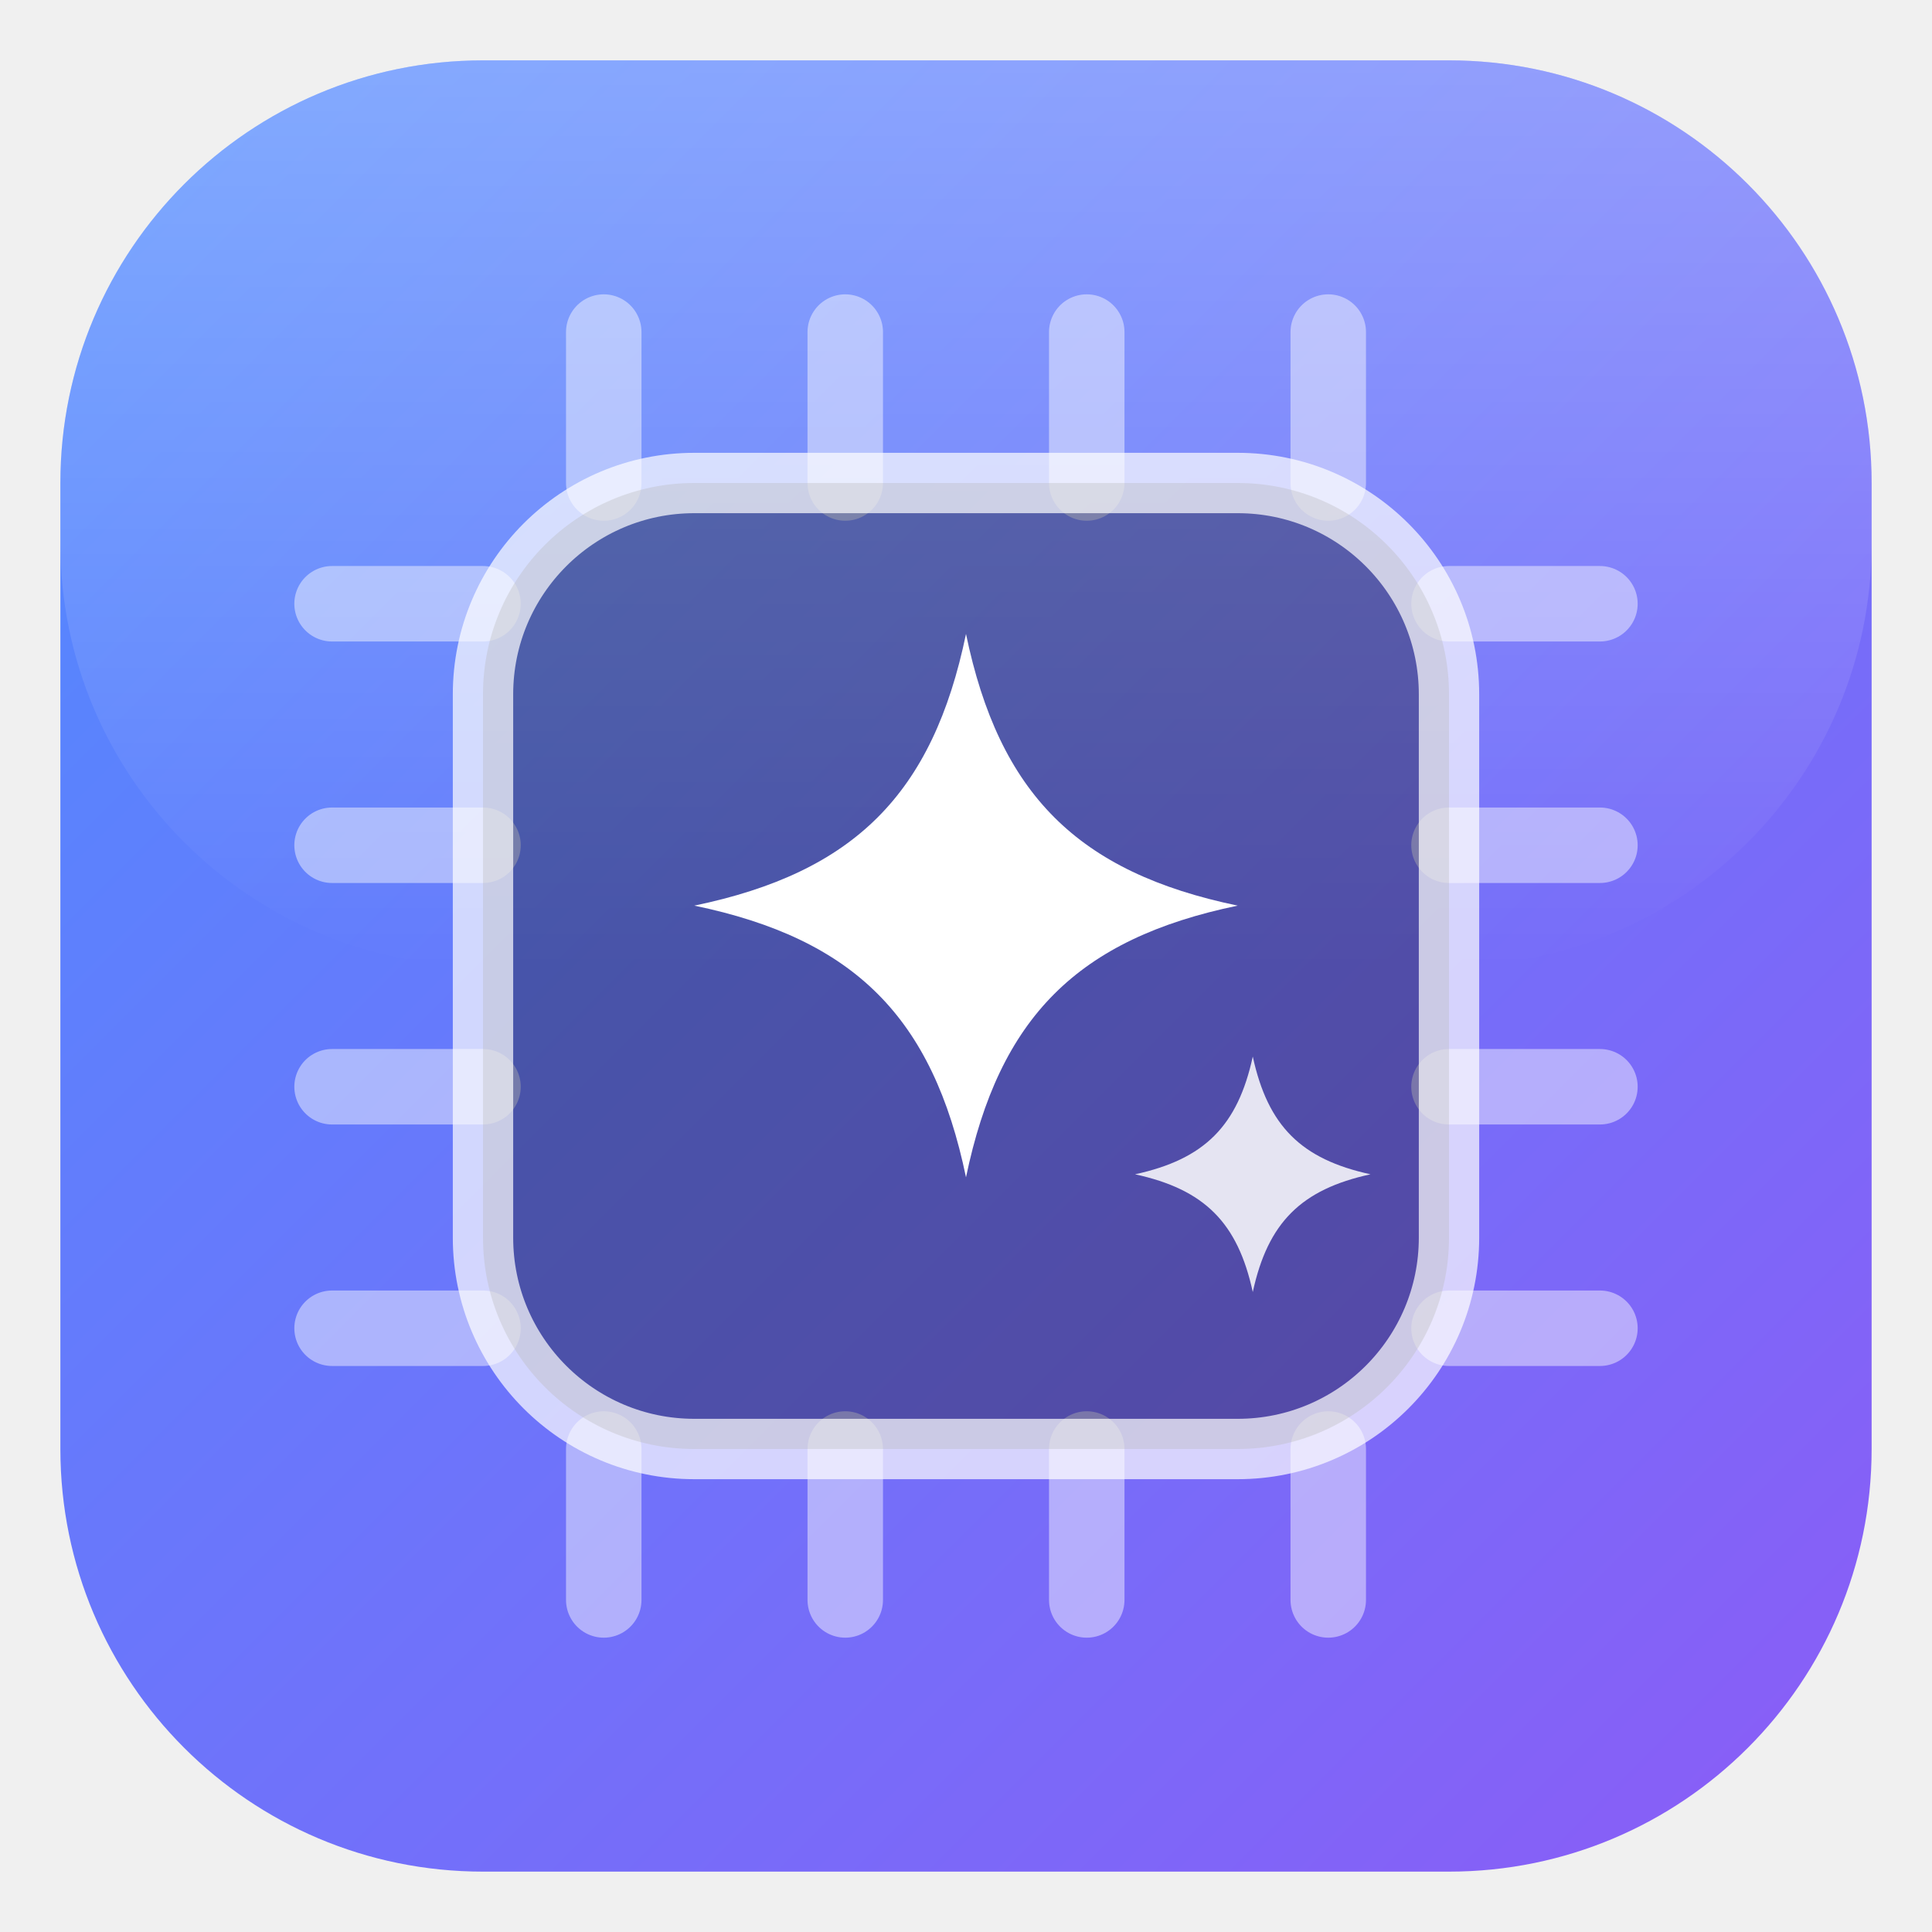
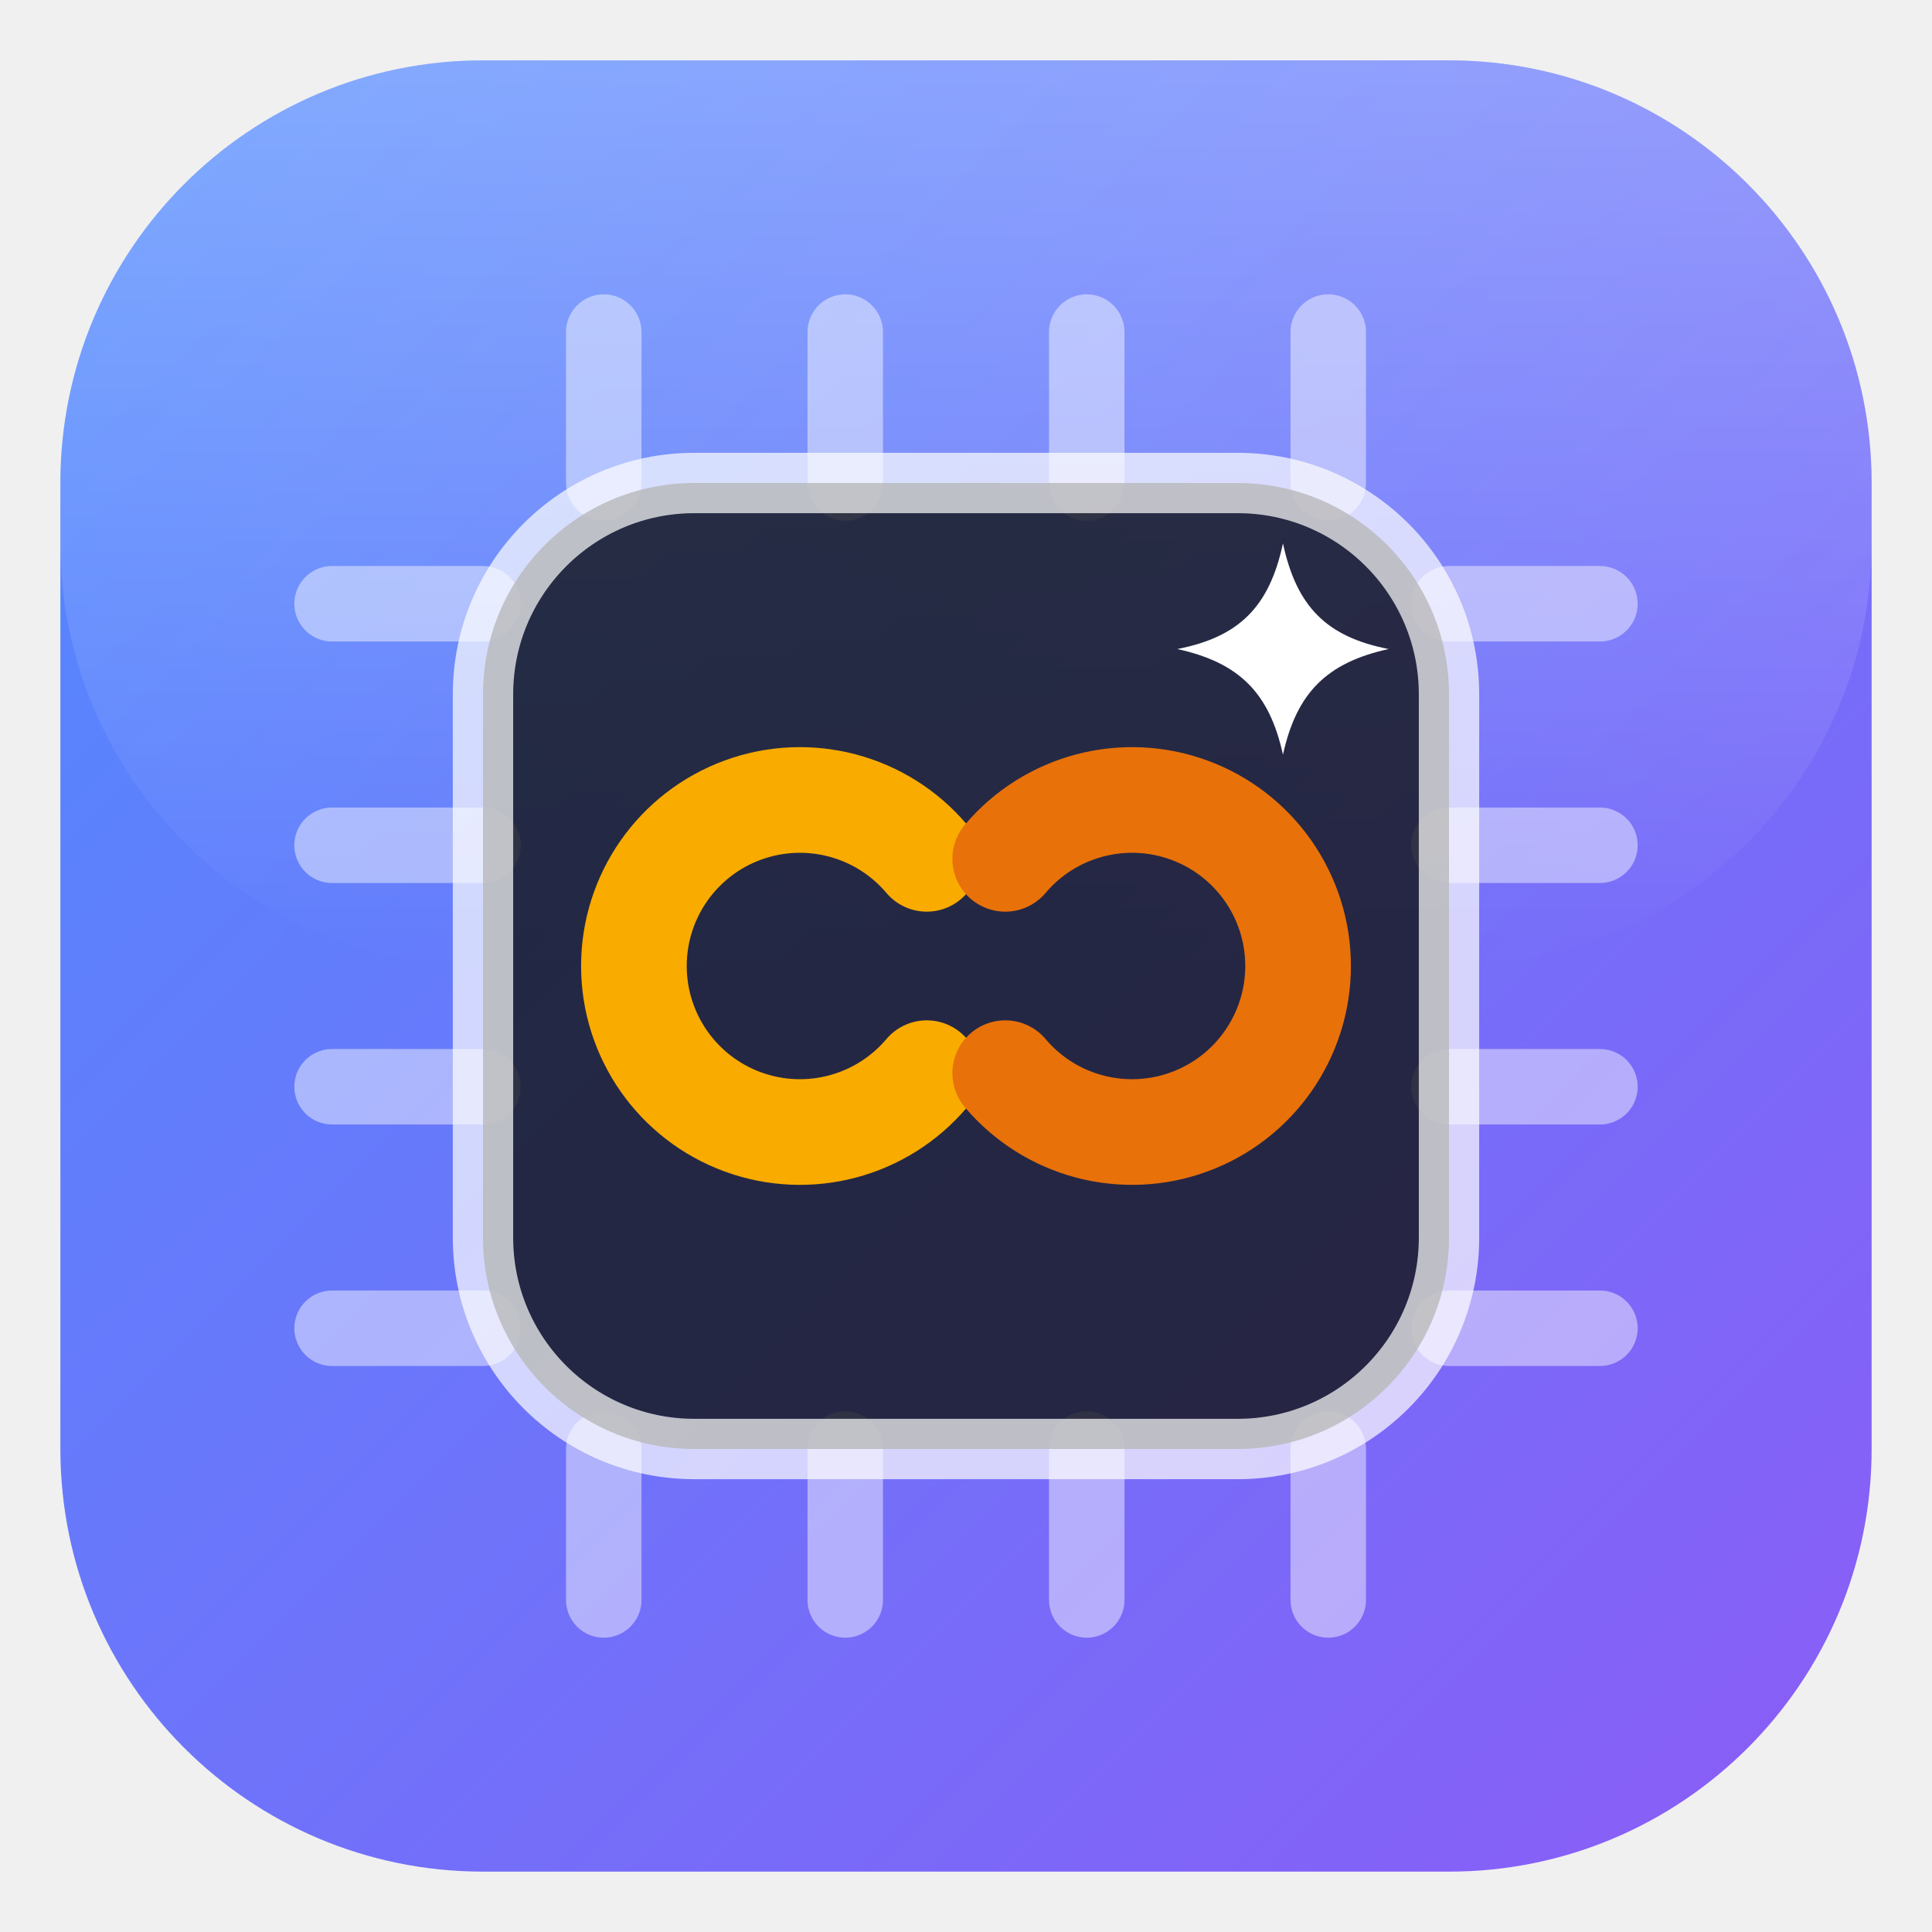
<svg xmlns="http://www.w3.org/2000/svg" viewBox="0 0 128 128" role="img" aria-label="Colab Studio">
  <defs>
    <linearGradient id="bg" x1="0" y1="0" x2="1" y2="1">
      <stop offset="0" stop-color="#4f8cff" />
      <stop offset="1" stop-color="#8b5cf6" />
    </linearGradient>
    <linearGradient id="shine" x1="0" y1="0" x2="0" y2="1">
      <stop offset="0" stop-color="#ffffff" stop-opacity=".28" />
      <stop offset="1" stop-color="#ffffff" stop-opacity="0" />
    </linearGradient>
  </defs>
  <rect x="4" y="4" width="120" height="120" rx="28" fill="url(#bg)" />
  <rect x="4" y="4" width="120" height="60" rx="28" fill="url(#shine)" />
  <g stroke="#ffffff" stroke-opacity=".45" stroke-width="5" stroke-linecap="round">
    <path d="M40 22v10M56 22v10M72 22v10M88 22v10M40 96v10M56 96v10M72 96v10M88 96v10M22 40h10M22 56h10M22 72h10M22 88h10M96 40h10M96 56h10M96 72h10M96 88h10" />
  </g>
-   <rect x="32" y="32" width="64" height="64" rx="14" fill="#0f1012" fill-opacity=".35" stroke="#ffffff" stroke-opacity=".7" stroke-width="4" />
-   <path d="M64 42c2.2 10.6 7.4 15.8 18 18-10.6 2.2-15.8 7.4-18 18-2.2-10.6-7.4-15.8-18-18 10.6-2.2 15.8-7.4 18-18z" fill="#ffffff" />
-   <path d="M83 70c1 4.6 3.2 6.8 7.8 7.8-4.6 1-6.8 3.2-7.8 7.8-1-4.6-3.2-6.8-7.8-7.8 4.6-1 6.8-3.2 7.8-7.8z" fill="#ffffff" fill-opacity=".85" />
+   <rect x="32" y="32" width="64" height="64" rx="14" fill="#14161c" fill-opacity=".82" stroke="#ffffff" stroke-opacity=".7" stroke-width="4" />
+   <g fill="none" stroke-width="7" stroke-linecap="round">
+     <path d="M61.4 56.9A11 11 0 1 0 61.4 71.1" stroke="#F9AB00" />
+     <path d="M66.6 56.9A11 11 0 1 1 66.6 71.1" stroke="#E8710A" />
+   </g>
+   <path d="M85 36c.9 4.2 2.9 6.2 7 7-4.1.9-6.1 2.9-7 7-.9-4.1-2.9-6.1-7-7 4.1-.8 6.1-2.8 7-7z" fill="#ffffff" />
</svg>
